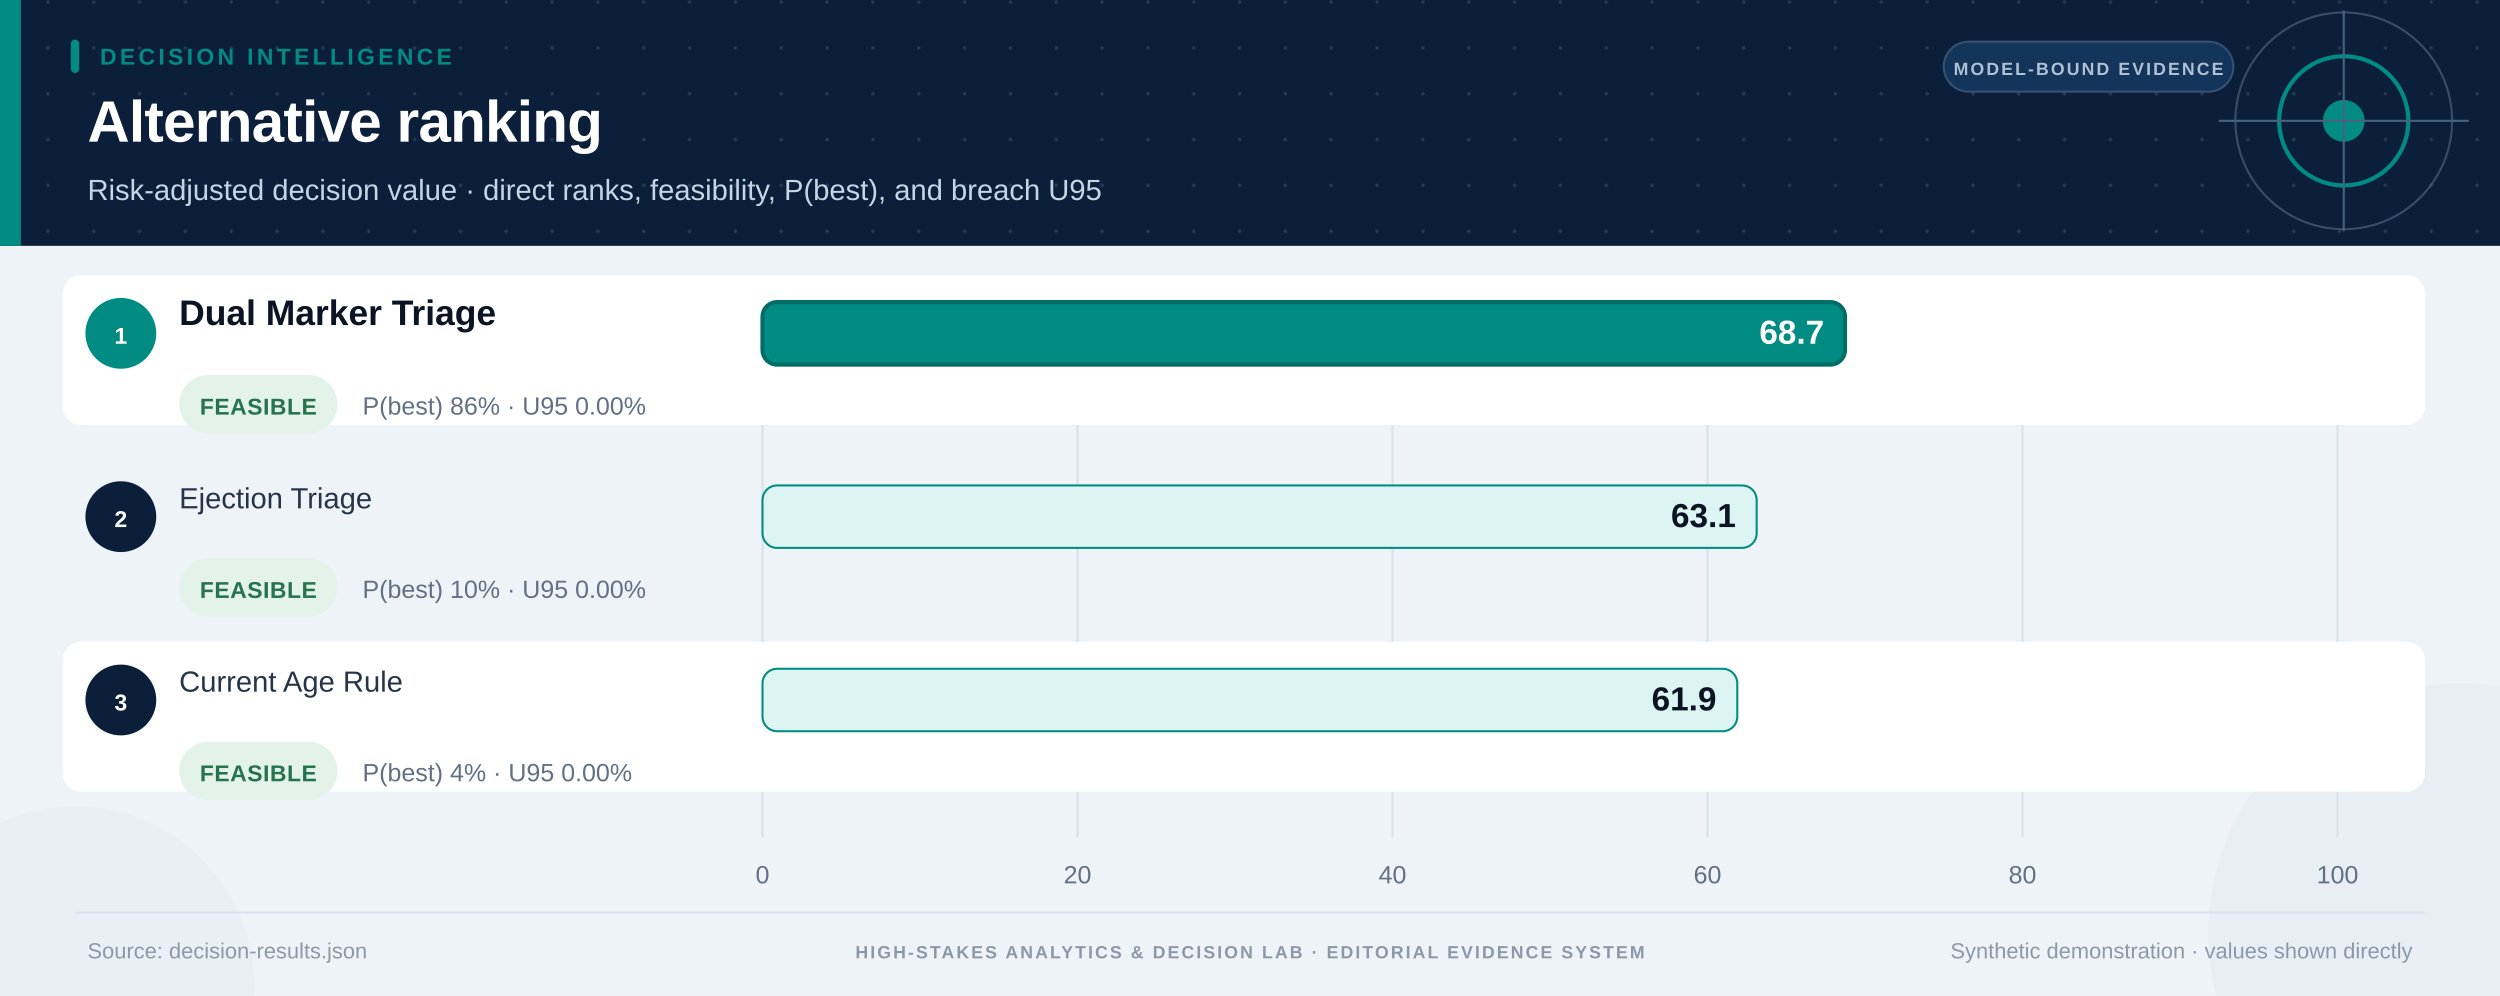
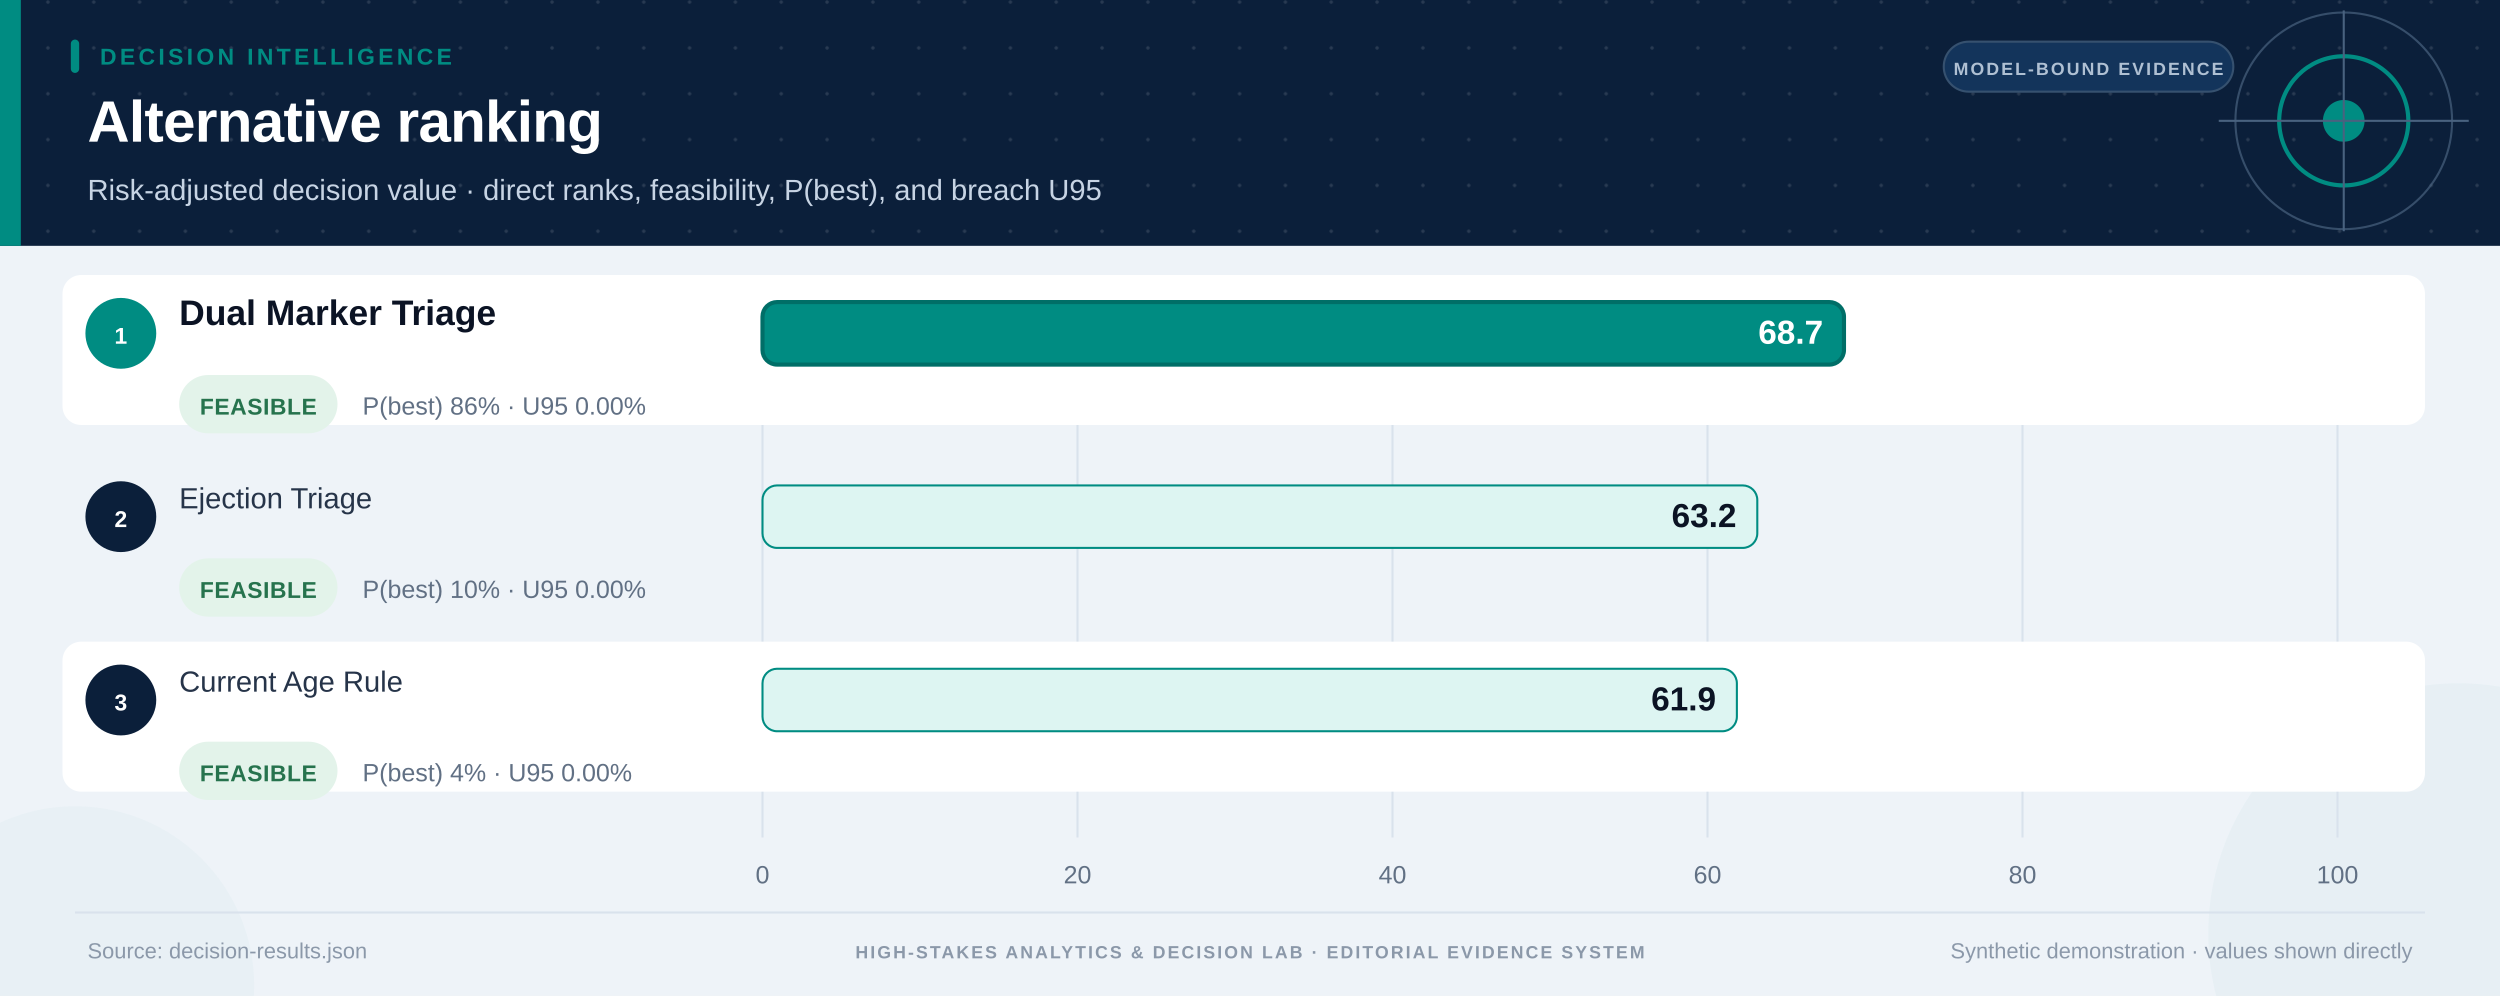
<svg xmlns="http://www.w3.org/2000/svg" width="1200" height="478" viewBox="0 0 1200 478" role="img" aria-labelledby="title desc">
  <defs>
    <pattern id="headerGrid" width="22" height="22" patternUnits="userSpaceOnUse">
      <circle cx="1" cy="1" r=".85" fill="#FFFFFF" opacity=".12" />
    </pattern>
  </defs>
  <style>
  text { font-family: -apple-system, BlinkMacSystemFont, "Segoe UI", Arial, sans-serif; }
  .kicker { font-size: 11px; font-weight: 800; letter-spacing: 1.6px; }
  .title { font-size: 28px; font-weight: 780; letter-spacing: -0.35px; }
  .subtitle { font-size: 14px; }
  .section { fill: #0B1324; font-size: 17px; font-weight: 720; }
  .label { fill: #263449; font-size: 14px; }
  .small { fill: #617084; font-size: 12px; }
  .eyebrow { fill: #617084; font-size: 10.5px; font-weight: 800; letter-spacing: 1px; }
  .value { fill: #0B1324; font-size: 16px; font-weight: 750; font-variant-numeric: tabular-nums; }
  .big { fill: #0B1324; font-size: 30px; font-weight: 800; font-variant-numeric: tabular-nums; }
  .display { fill: #0B1324; font-size: 38px; font-weight: 820; font-variant-numeric: tabular-nums; }
  .mono { fill: #263449; font-size: 12.5px; font-family: ui-monospace, SFMono-Regular, Menlo, Consolas, monospace; font-variant-numeric: tabular-nums; }
  .pill { font-size: 11px; font-weight: 760; letter-spacing: .25px; }
  .footnote { fill: #8B98A9; font-size: 10.5px; }
  .micro { fill: #8B98A9; font-size: 8.5px; font-weight: 800; letter-spacing: 1px; }
</style>
  <rect width="1200" height="478" fill="#EEF3F8" />
  <circle cx="1180" cy="448" r="120" fill="#008C82" opacity=".035" />
  <circle cx="36" cy="473" r="86" fill="#008C82" opacity=".025" />
  <rect width="1200" height="118" fill="#0B1F3A" />
  <rect width="1200" height="118" fill="url(#headerGrid)" />
  <rect width="10" height="118" fill="#008C82" />
  <rect x="34" y="19" width="4" height="16" rx="2" fill="#008C82" />
  <text x="48.0" y="31.0" class="kicker" text-anchor="start" style="fill:#008C82">DECISION INTELLIGENCE</text>
  <text x="42.0" y="68.0" class="title" text-anchor="start" style="fill:#FFFFFF">Alternative ranking</text>
  <text x="42.0" y="96.0" class="subtitle" text-anchor="start" style="fill:#C7D4E4">Risk-adjusted decision value · direct ranks, feasibility, P(best), and breach U95</text>
  <rect x="933" y="20" width="139" height="24" rx="12" fill="#13345B" stroke="#36516F" />
  <text x="1002.5" y="36.0" class="micro" text-anchor="middle" style="fill:#AFC0D3">MODEL-BOUND EVIDENCE</text>
  <circle cx="1125" cy="58" r="31" fill="none" stroke="#008C82" stroke-width="2" />
  <circle cx="1125" cy="58" r="10" fill="#008C82" />
  <circle cx="1125" cy="58" r="52" fill="none" stroke="#49627F" stroke-width="1" opacity=".7" />
  <line x1="1065" y1="58" x2="1185" y2="58" stroke="#49627F" stroke-width="1" />
  <line x1="1125" y1="5" x2="1125" y2="111" stroke="#49627F" stroke-width="1" />
  <line x1="366.0" y1="132.0" x2="366.0" y2="402.0" stroke="#D9E2EC" stroke-width="1" />
  <text x="366.0" y="424.0" class="small" text-anchor="middle">0</text>
  <line x1="517.2" y1="132.0" x2="517.2" y2="402.0" stroke="#D9E2EC" stroke-width="1" />
  <text x="517.2" y="424.0" class="small" text-anchor="middle">20</text>
  <line x1="668.4" y1="132.0" x2="668.4" y2="402.0" stroke="#D9E2EC" stroke-width="1" />
  <text x="668.4" y="424.0" class="small" text-anchor="middle">40</text>
  <line x1="819.6" y1="132.0" x2="819.6" y2="402.0" stroke="#D9E2EC" stroke-width="1" />
  <text x="819.6" y="424.0" class="small" text-anchor="middle">60</text>
  <line x1="970.8" y1="132.0" x2="970.8" y2="402.0" stroke="#D9E2EC" stroke-width="1" />
  <text x="970.8" y="424.0" class="small" text-anchor="middle">80</text>
  <line x1="1122.0" y1="132.0" x2="1122.0" y2="402.0" stroke="#D9E2EC" stroke-width="1" />
  <text x="1122.0" y="424.0" class="small" text-anchor="middle">100</text>
  <rect x="30.0" y="132.0" width="1134.0" height="72.0" rx="9" fill="#FFFFFF" stroke="none" stroke-width="1" />
  <circle cx="58" cy="160" r="17" fill="#008C82" />
  <text x="58.0" y="165.0" class="pill" text-anchor="middle" style="fill:#FFFFFF">1</text>
  <text x="86.0" y="156.0" class="section" text-anchor="start">Dual Marker Triage</text>
-   <rect x="366" y="145" width="519.6" height="30" rx="7" fill="#008C82" stroke="#006E67" stroke-width="2" />
-   <text x="875.6" y="165.0" class="value" text-anchor="end" style="fill:#FFFFFF">68.7</text>
+   <rect x="366" y="145" width="519.1" height="30" rx="7" fill="#008C82" stroke="#006E67" stroke-width="2" />
+   <text x="875.1" y="165.0" class="value" text-anchor="end" style="fill:#FFFFFF">68.7</text>
  <rect x="86.0" y="180.0" width="76.0" height="28.0" rx="14" fill="#E3F3EA" stroke="none" stroke-width="1" />
  <text x="124.0" y="199.0" class="pill" text-anchor="middle" style="fill:#26734D">FEASIBLE</text>
  <text x="174.0" y="199.0" class="small" text-anchor="start">P(best) 86% · U95 0.00%</text>
  <circle cx="58" cy="248" r="17" fill="#0B1F3A" />
  <text x="58.0" y="253.0" class="pill" text-anchor="middle" style="fill:#FFFFFF">2</text>
  <text x="86.0" y="244.0" class="label" text-anchor="start">Ejection Triage</text>
-   <rect x="366" y="233" width="477.2" height="30" rx="7" fill="#DDF5F2" stroke="#008C82" stroke-width="1" />
-   <text x="833.2" y="253.0" class="value" text-anchor="end" style="fill:#0B1324">63.1</text>
+   <rect x="366" y="233" width="477.5" height="30" rx="7" fill="#DDF5F2" stroke="#008C82" stroke-width="1" />
+   <text x="833.5" y="253.0" class="value" text-anchor="end" style="fill:#0B1324">63.2</text>
  <rect x="86.0" y="268.0" width="76.0" height="28.0" rx="14" fill="#E3F3EA" stroke="none" stroke-width="1" />
  <text x="124.0" y="287.0" class="pill" text-anchor="middle" style="fill:#26734D">FEASIBLE</text>
  <text x="174.0" y="287.0" class="small" text-anchor="start">P(best) 10% · U95 0.00%</text>
  <rect x="30.0" y="308.0" width="1134.0" height="72.0" rx="9" fill="#FFFFFF" stroke="none" stroke-width="1" />
  <circle cx="58" cy="336" r="17" fill="#0B1F3A" />
  <text x="58.0" y="341.0" class="pill" text-anchor="middle" style="fill:#FFFFFF">3</text>
  <text x="86.0" y="332.0" class="label" text-anchor="start">Current Age Rule</text>
-   <rect x="366" y="321" width="467.9" height="30" rx="7" fill="#DDF5F2" stroke="#008C82" stroke-width="1" />
-   <text x="823.9" y="341.0" class="value" text-anchor="end" style="fill:#0B1324">61.9</text>
+   <rect x="366" y="321" width="467.7" height="30" rx="7" fill="#DDF5F2" stroke="#008C82" stroke-width="1" />
+   <text x="823.7" y="341.0" class="value" text-anchor="end" style="fill:#0B1324">61.9</text>
  <rect x="86.0" y="356.0" width="76.0" height="28.0" rx="14" fill="#E3F3EA" stroke="none" stroke-width="1" />
  <text x="124.0" y="375.0" class="pill" text-anchor="middle" style="fill:#26734D">FEASIBLE</text>
  <text x="174.0" y="375.0" class="small" text-anchor="start">P(best) 4% · U95 0.00%</text>
  <line x1="36" y1="438.0" x2="1164" y2="438.0" stroke="#D9E2EC" stroke-width="1" />
  <text x="42.0" y="460.0" class="footnote" text-anchor="start">Source: decision-results.json</text>
  <text x="1158.0" y="460.0" class="footnote" text-anchor="end">Synthetic demonstration · values shown directly</text>
  <text x="600.0" y="460.0" class="micro" text-anchor="middle" style="fill:#8B98A9">HIGH-STAKES ANALYTICS &amp; DECISION LAB · EDITORIAL EVIDENCE SYSTEM</text>
</svg>
